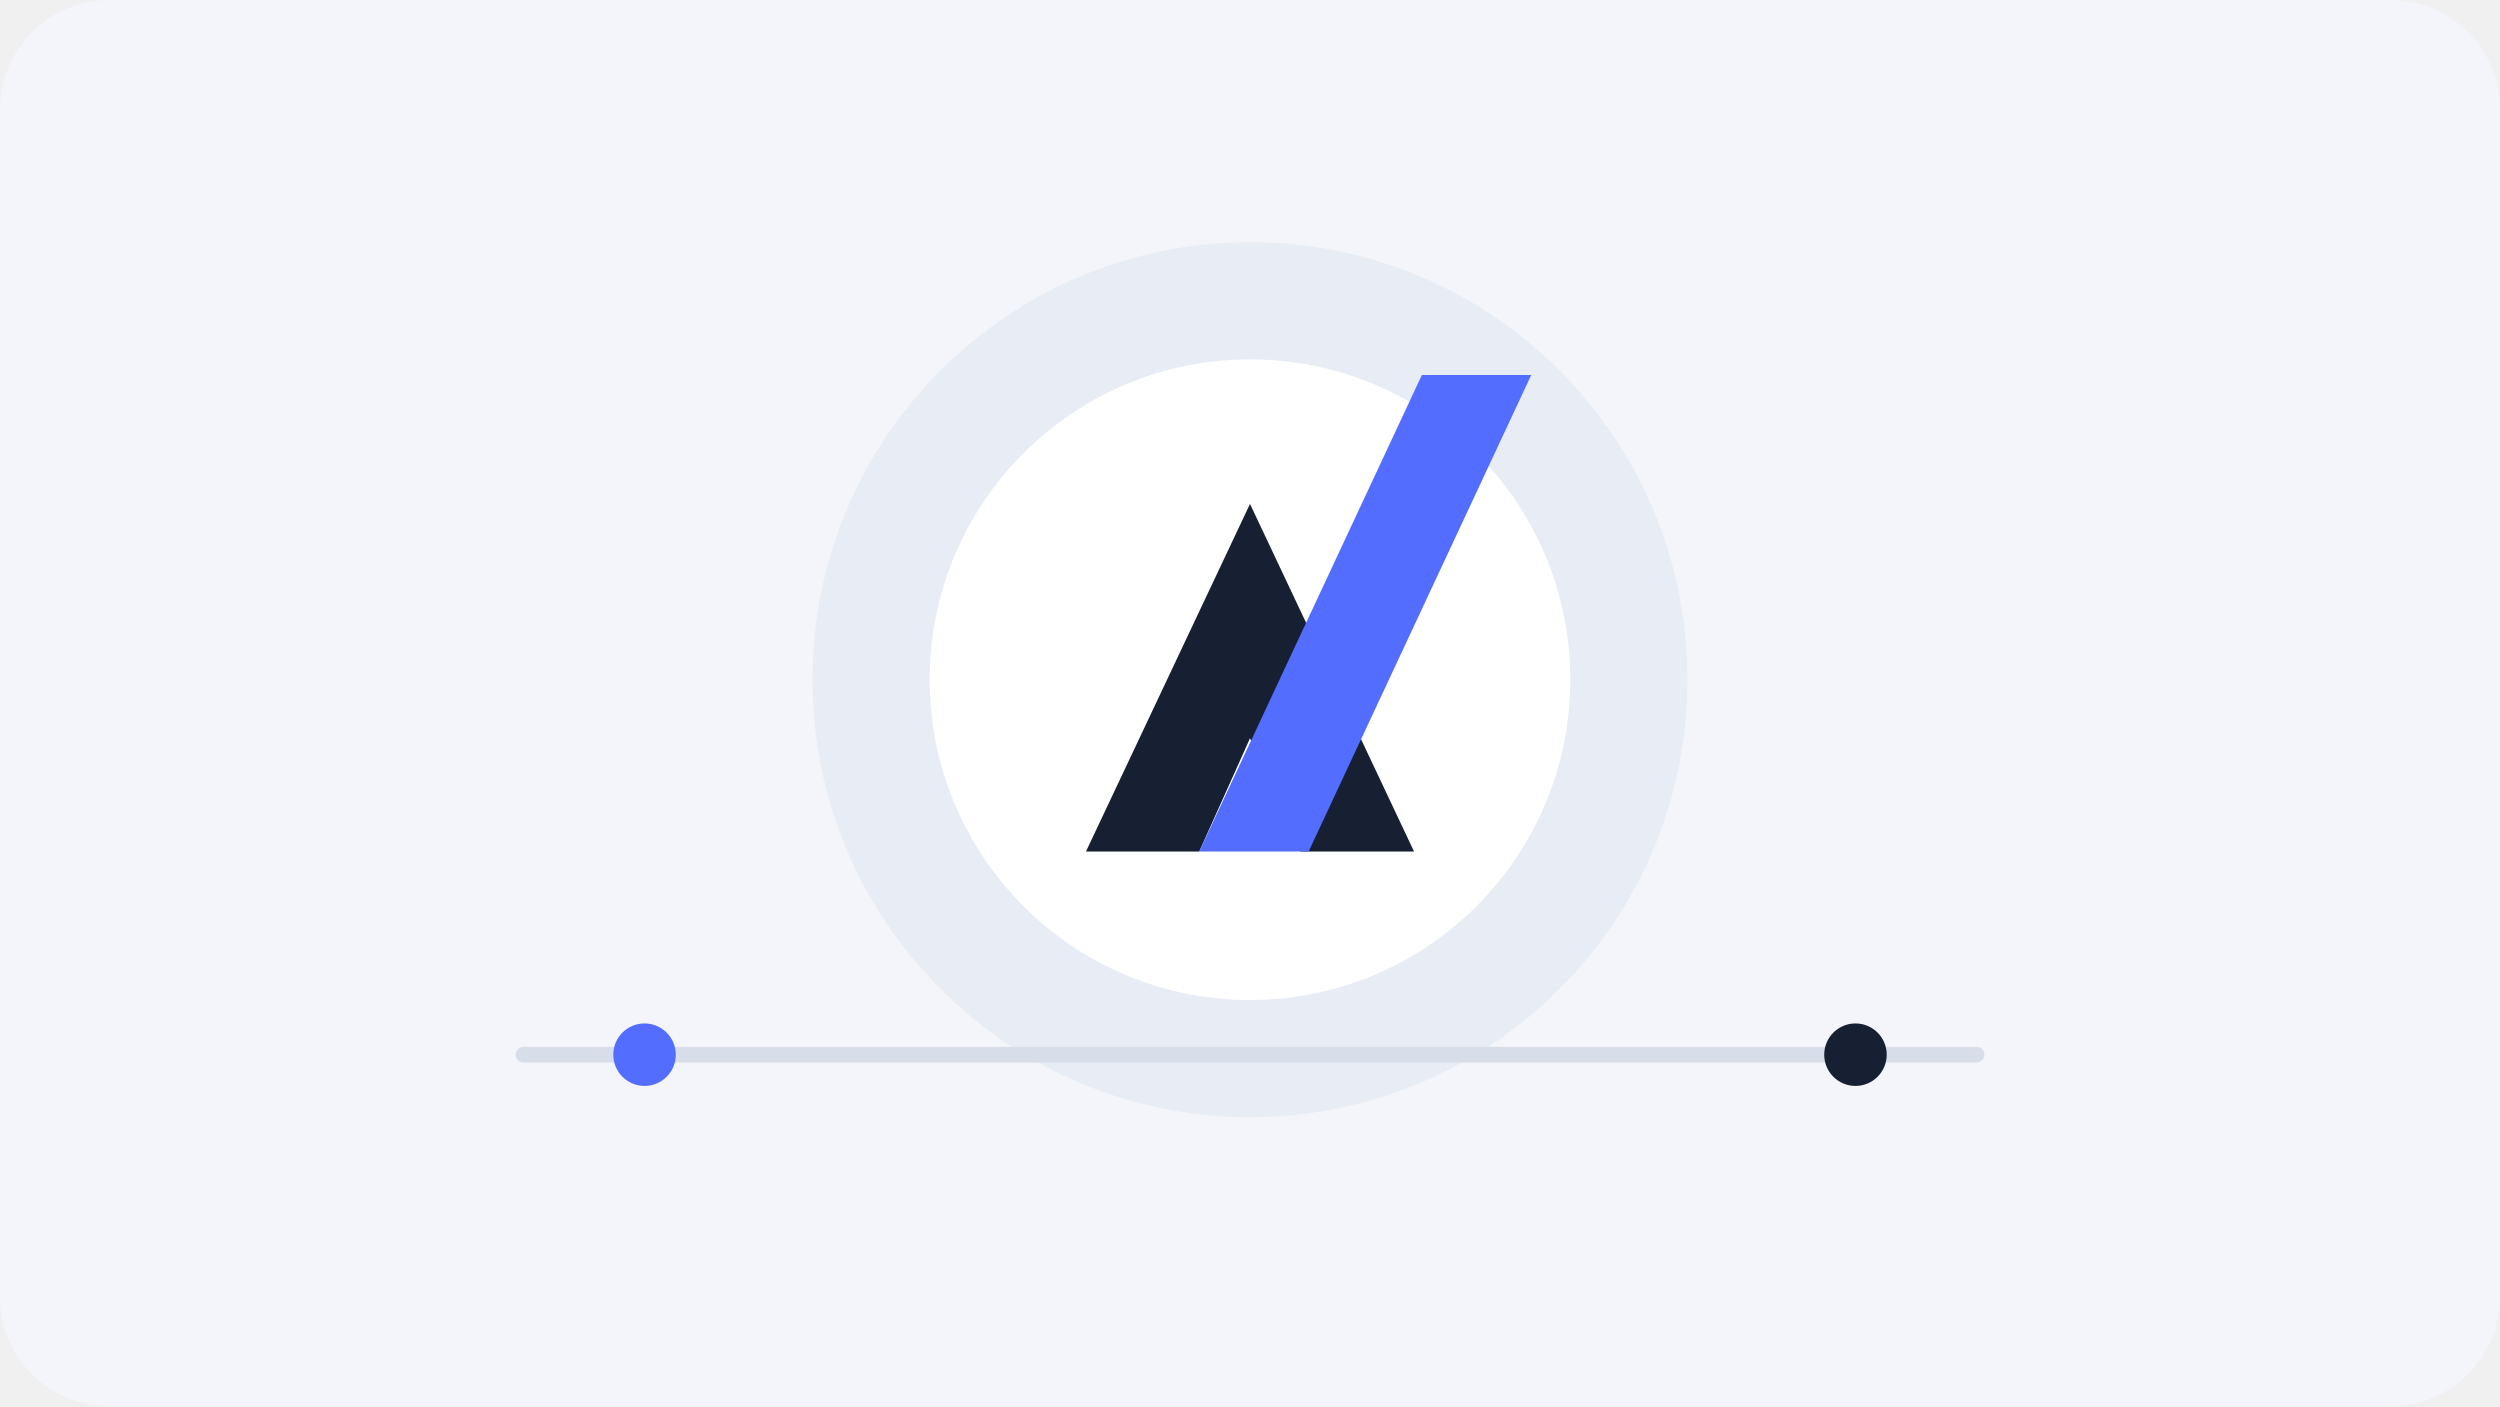
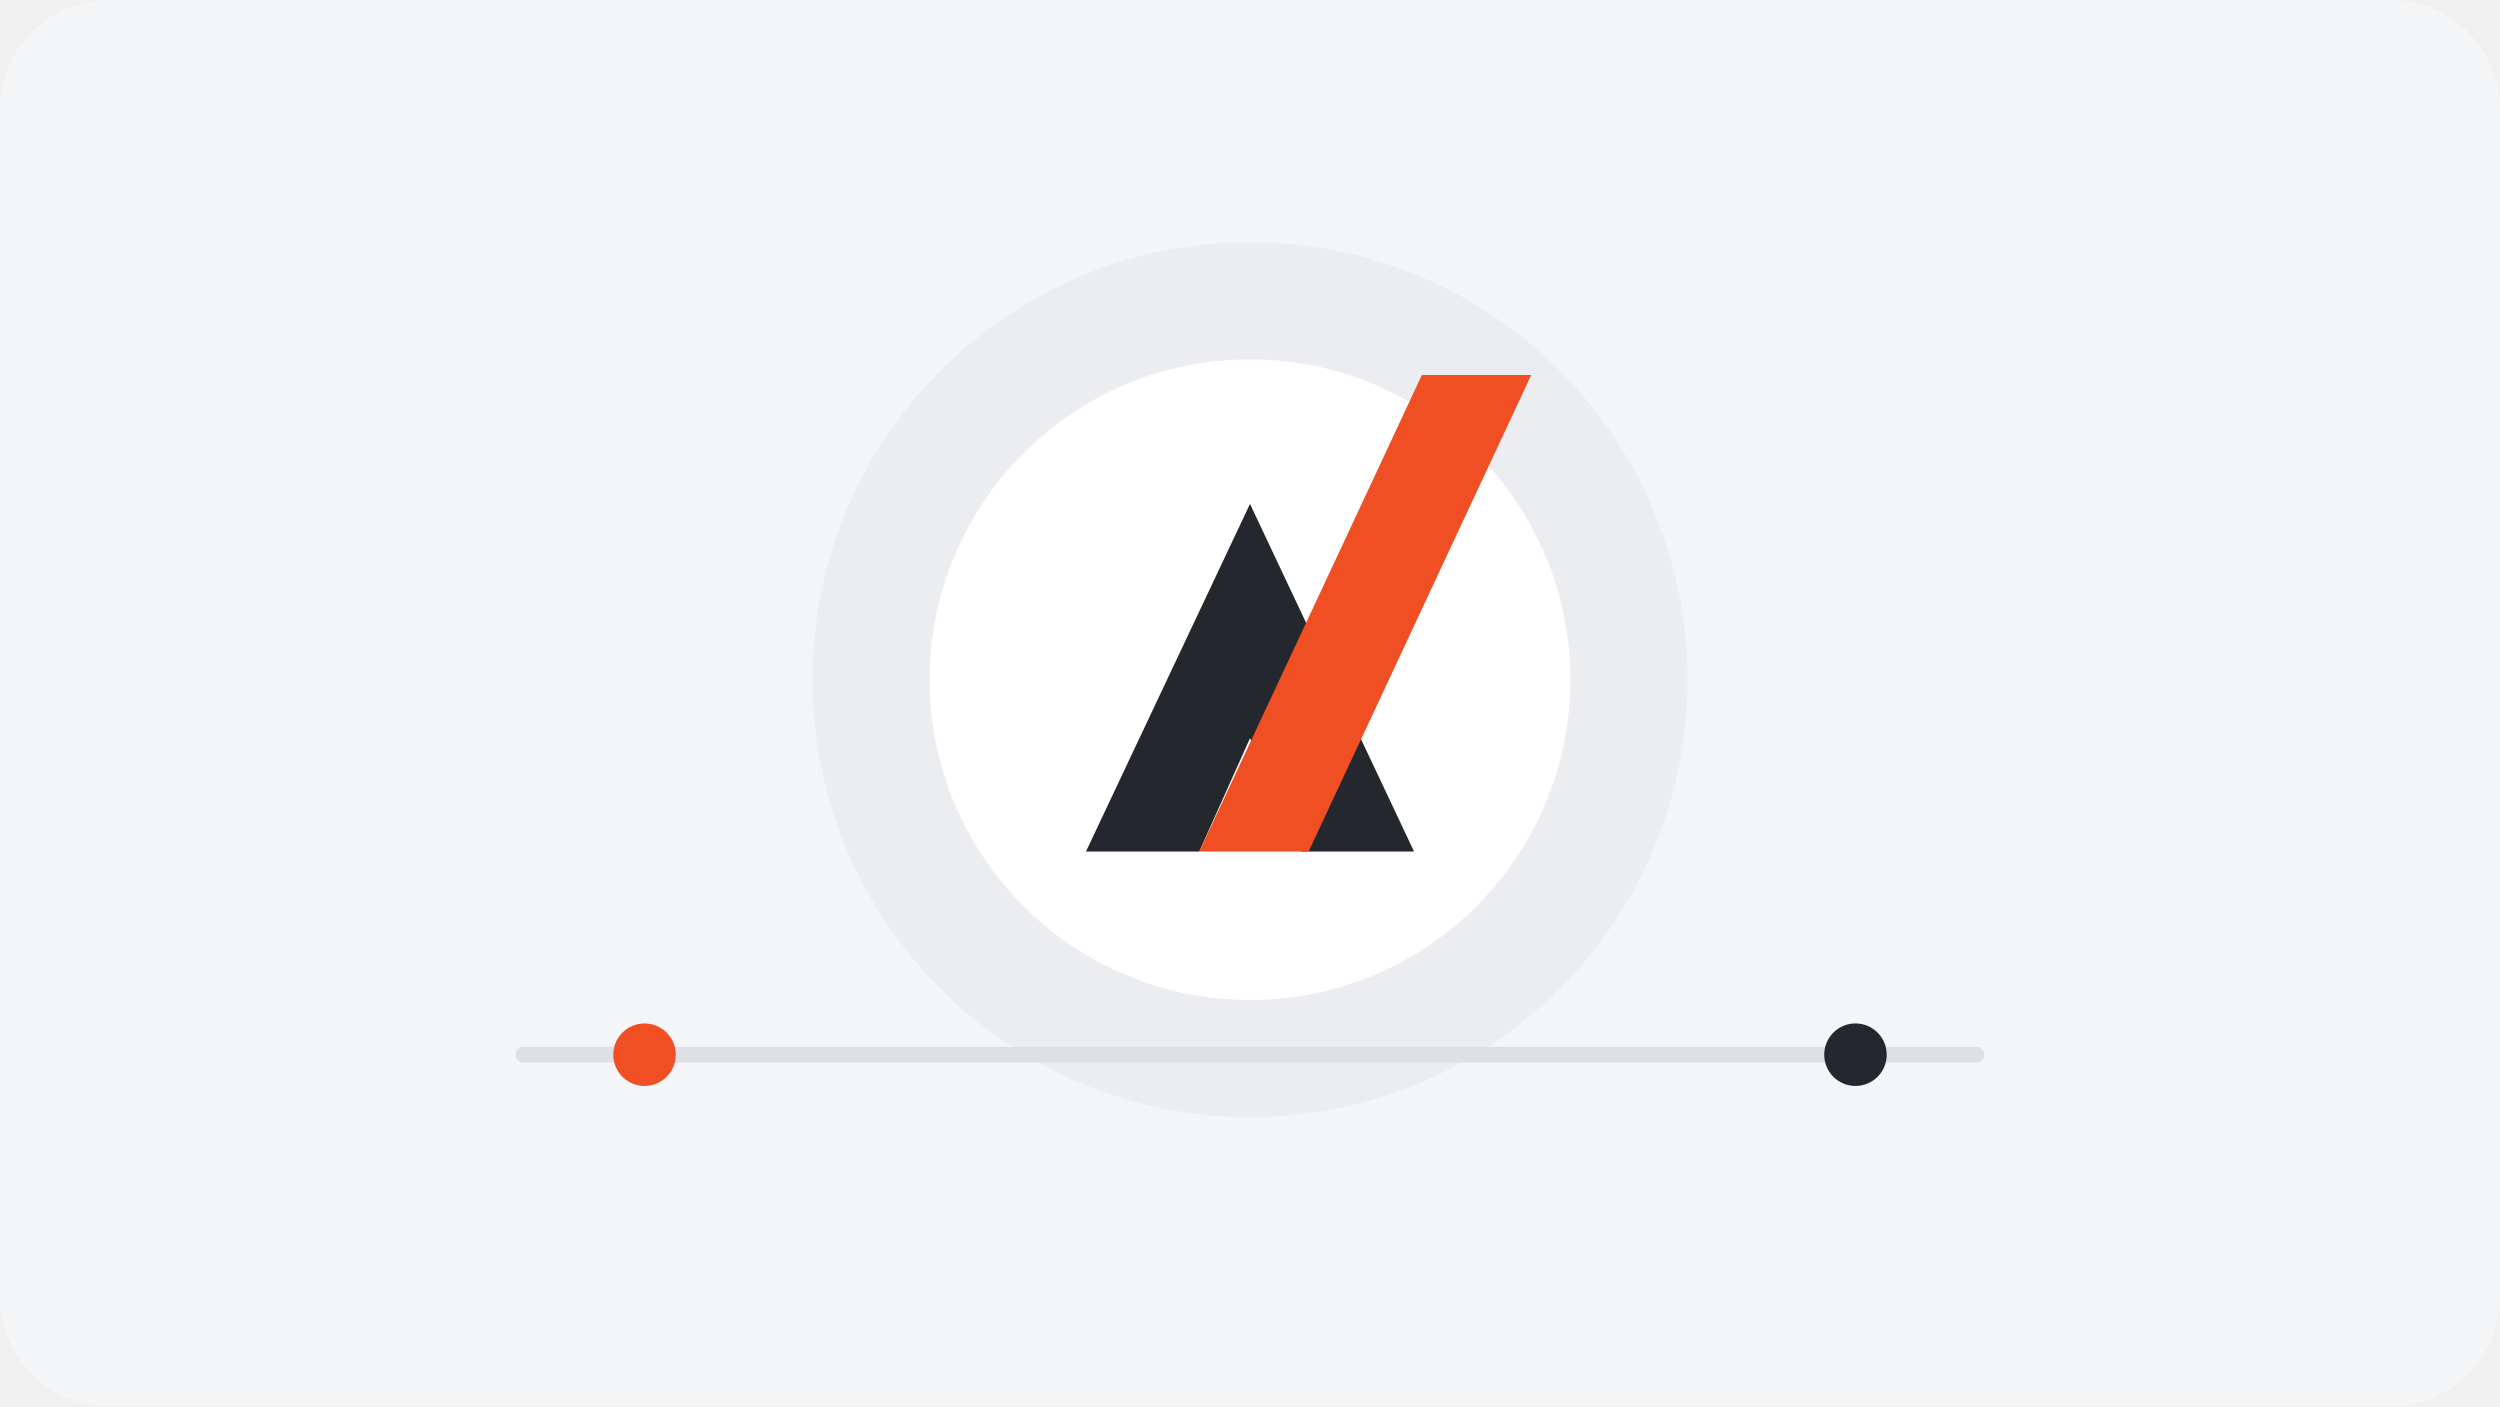
<svg xmlns="http://www.w3.org/2000/svg" viewBox="0 0 640 360">
-   <rect width="640" height="360" rx="28" fill="#F3F5FA" />
-   <circle cx="320" cy="174" r="112" fill="#E8ECF5" />
+   <rect width="640" height="360" rx="28" fill="#F4F5F7" />
+   <circle cx="320" cy="174" r="112" fill="#ECEDF0" />
  <circle cx="320" cy="174" r="82" fill="#FFFFFF" />
-   <path d="M278 218l42-89 42 89h-29l-13-29-13 29z" fill="#172033" />
-   <path d="M364 96h28l-57 122h-28z" fill="#526DFF" />
-   <path d="M134 270h372" stroke="#D7DEEA" stroke-width="4" stroke-linecap="round" />
-   <circle cx="165" cy="270" r="8" fill="#526DFF" />
-   <circle cx="475" cy="270" r="8" fill="#172033" />
+   <path d="M278 218l42-89 42 89h-29l-13-29-13 29z" fill="#24272D" />
+   <path d="M364 96h28l-57 122h-28z" fill="#F04E23" />
+   <path d="M134 270h372" stroke="#DDE0E5" stroke-width="4" stroke-linecap="round" />
+   <circle cx="165" cy="270" r="8" fill="#F04E23" />
+   <circle cx="475" cy="270" r="8" fill="#24272D" />
</svg>
